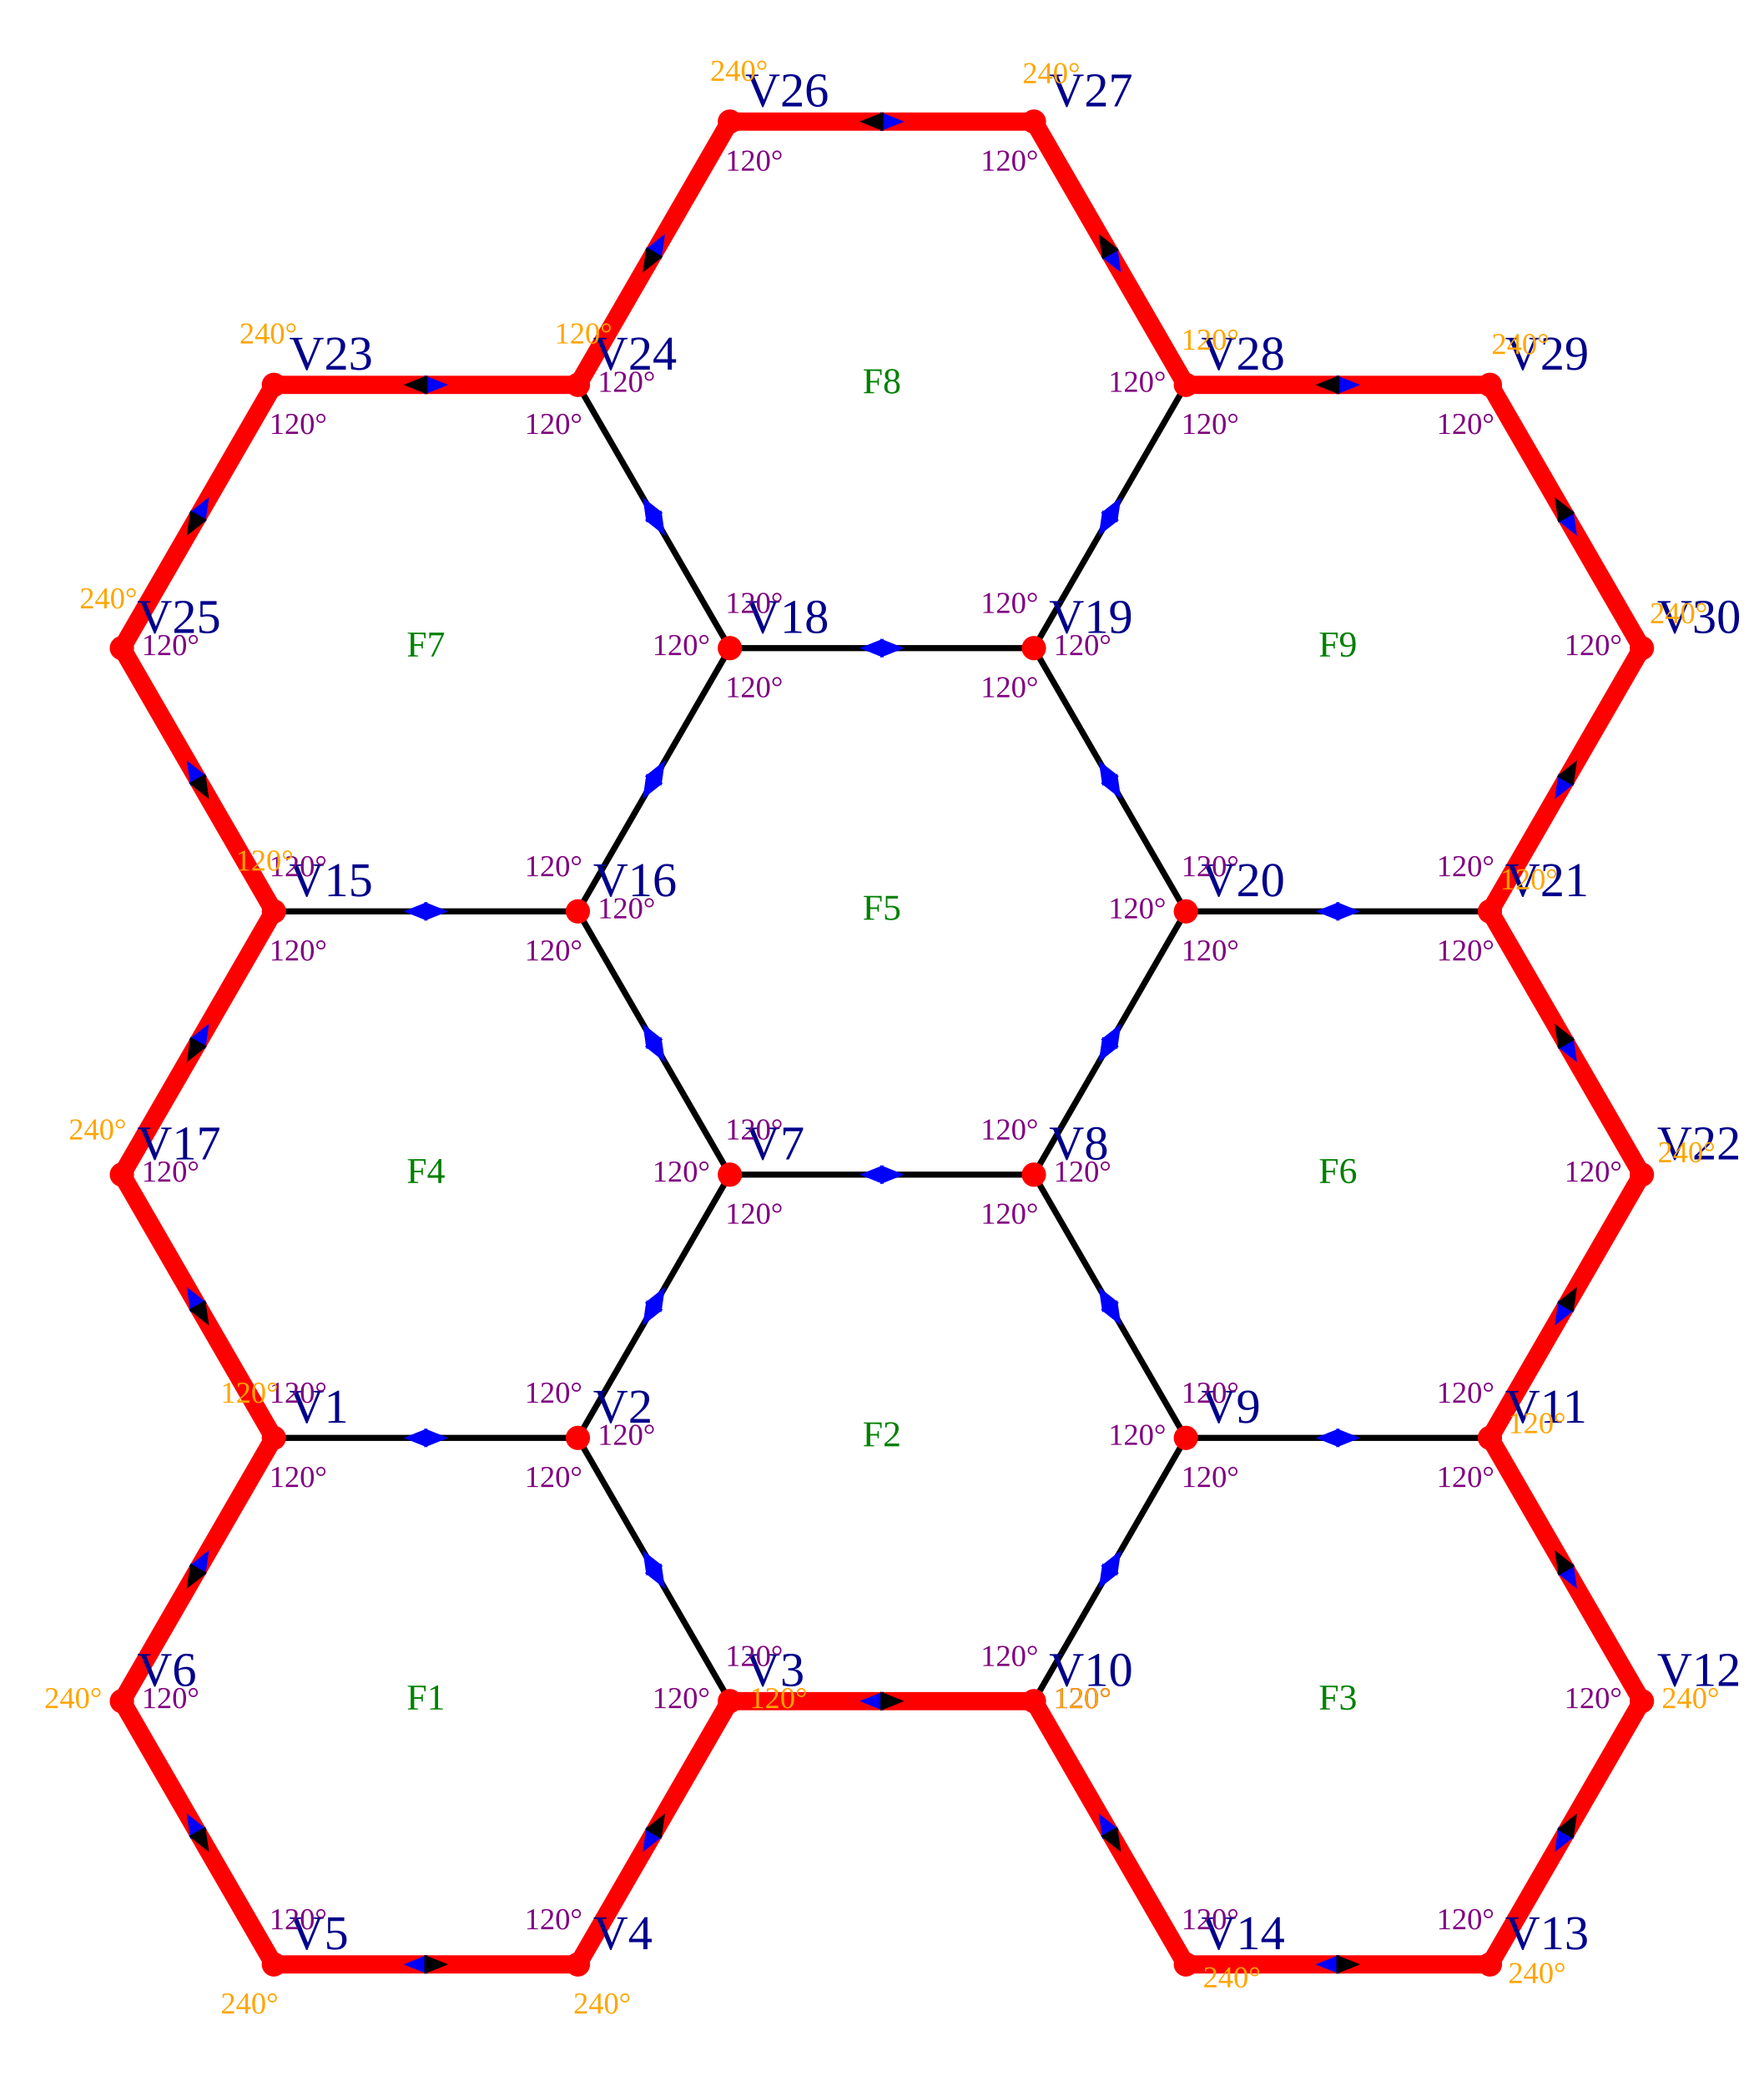
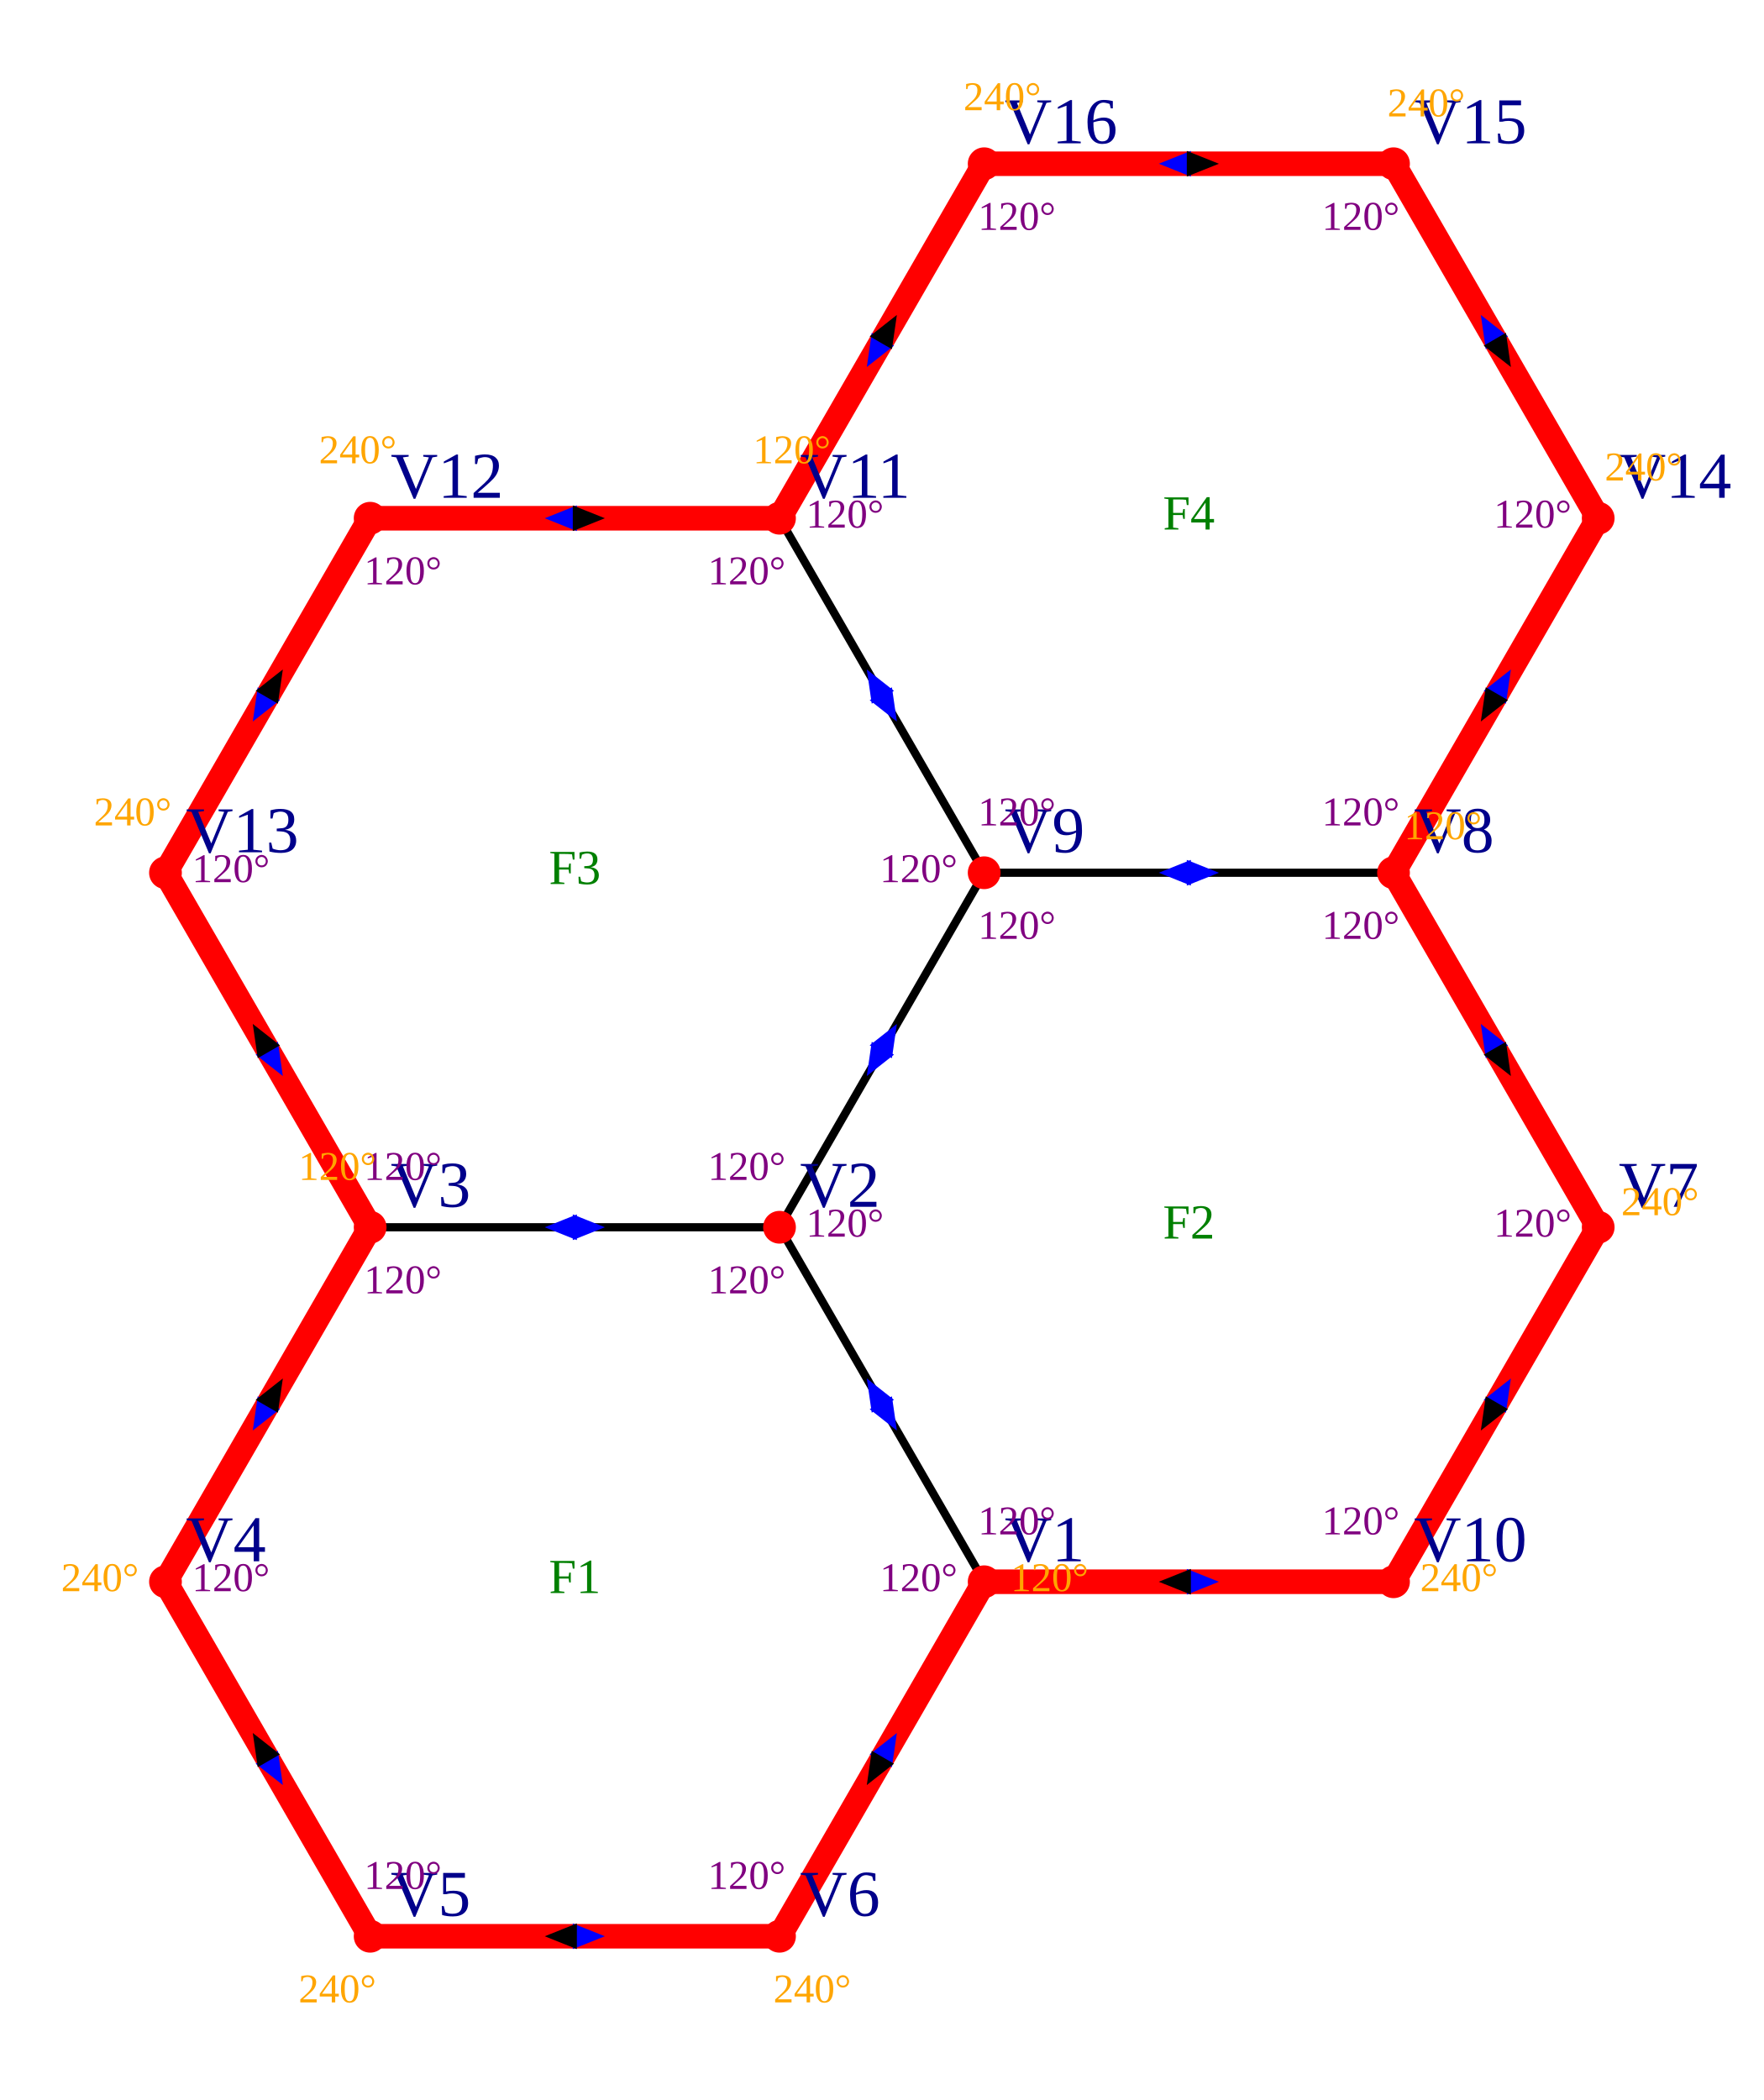
- <svg xmlns="http://www.w3.org/2000/svg" width="290" height="343" viewBox="-70 -279.808 290 343.109">
+ <svg xmlns="http://www.w3.org/2000/svg" width="215" height="256" viewBox="-70 -193.205 215 256.506">
  <g>
    <g stroke-width="1.0" stroke="black">
-       <line x1="-25" y1="-43.301" x2="25" y2="-43.301" />
-       <line x1="25" y1="-43.301" x2="50" y2="0" />
-       <line x1="50" y1="0" x2="25" y2="43.301" />
-       <line x1="25" y1="43.301" x2="-25" y2="43.301" />
-       <line x1="-25" y1="43.301" x2="-50" y2="0" />
-       <line x1="-50" y1="0" x2="-25" y2="-43.301" />
-       <line x1="50" y1="-86.603" x2="100" y2="-86.603" />
-       <line x1="100" y1="-86.603" x2="125" y2="-43.301" />
-       <line x1="125" y1="-43.301" x2="100" y2="0" />
-       <line x1="100" y1="0" x2="50" y2="0" />
-       <line x1="25" y1="-43.301" x2="50" y2="-86.603" />
-       <line x1="125" y1="-43.301" x2="175" y2="-43.301" />
-       <line x1="175" y1="-43.301" x2="200" y2="0" />
-       <line x1="200" y1="0" x2="175" y2="43.301" />
-       <line x1="175" y1="43.301" x2="125" y2="43.301" />
-       <line x1="125" y1="43.301" x2="100" y2="0" />
-       <line x1="-25" y1="-129.904" x2="25" y2="-129.904" />
-       <line x1="25" y1="-129.904" x2="50" y2="-86.603" />
-       <line x1="-25" y1="-43.301" x2="-50" y2="-86.603" />
-       <line x1="-50" y1="-86.603" x2="-25" y2="-129.904" />
-       <line x1="50" y1="-173.205" x2="100" y2="-173.205" />
-       <line x1="100" y1="-173.205" x2="125" y2="-129.904" />
-       <line x1="125" y1="-129.904" x2="100" y2="-86.603" />
-       <line x1="25" y1="-129.904" x2="50" y2="-173.205" />
-       <line x1="125" y1="-129.904" x2="175" y2="-129.904" />
-       <line x1="175" y1="-129.904" x2="200" y2="-86.603" />
-       <line x1="200" y1="-86.603" x2="175" y2="-43.301" />
-       <line x1="-25" y1="-216.506" x2="25" y2="-216.506" />
-       <line x1="25" y1="-216.506" x2="50" y2="-173.205" />
-       <line x1="-25" y1="-129.904" x2="-50" y2="-173.205" />
-       <line x1="-50" y1="-173.205" x2="-25" y2="-216.506" />
-       <line x1="50" y1="-259.808" x2="100" y2="-259.808" />
-       <line x1="100" y1="-259.808" x2="125" y2="-216.506" />
-       <line x1="125" y1="-216.506" x2="100" y2="-173.205" />
-       <line x1="25" y1="-216.506" x2="50" y2="-259.808" />
-       <line x1="125" y1="-216.506" x2="175" y2="-216.506" />
-       <line x1="175" y1="-216.506" x2="200" y2="-173.205" />
-       <line x1="200" y1="-173.205" x2="175" y2="-129.904" />
+       <line x1="25" y1="-43.301" x2="-25" y2="-43.301" />
+       <line x1="25" y1="-129.904" x2="-25" y2="-129.904" />
+       <line x1="50" y1="-173.205" x2="25" y2="-129.904" />
+       <line x1="50" y1="0" x2="25" y2="-43.301" />
+       <line x1="-25" y1="-43.301" x2="-50" y2="0" />
+       <line x1="125" y1="-129.904" x2="100" y2="-173.205" />
+       <line x1="100" y1="0" x2="125" y2="-43.301" />
+       <line x1="50" y1="0" x2="100" y2="0" />
+       <line x1="-25" y1="43.301" x2="25" y2="43.301" />
+       <line x1="50" y1="-86.603" x2="25" y2="-129.904" />
+       <line x1="-50" y1="0" x2="-25" y2="43.301" />
+       <line x1="100" y1="-86.603" x2="50" y2="-86.603" />
+       <line x1="-25" y1="-129.904" x2="-50" y2="-86.603" />
+       <line x1="100" y1="-86.603" x2="125" y2="-129.904" />
+       <line x1="25" y1="43.301" x2="50" y2="0" />
+       <line x1="100" y1="-173.205" x2="50" y2="-173.205" />
+       <line x1="-50" y1="-86.603" x2="-25" y2="-43.301" />
+       <line x1="125" y1="-43.301" x2="100" y2="-86.603" />
+       <line x1="50" y1="-86.603" x2="25" y2="-43.301" />
    </g>
    <g fill="none" stroke-width="3.0" stroke="red">
-       <polygon points="-25,-129.904 -50,-173.205 -25,-216.506 25,-216.506 50,-259.808 100,-259.808 125,-216.506 175,-216.506 200,-173.205 175,-129.904 200,-86.603 175,-43.301 200,0 175,43.301 125,43.301 100,0 50,0 25,43.301 -25,43.301 -50,0 -25,-43.301 -50,-86.603">
+       <polygon points="-25,-129.904 25,-129.904 50,-173.205 100,-173.205 125,-129.904 100,-86.603 125,-43.301 100,0 50,0 25,43.301 -25,43.301 -50,0 -25,-43.301 -50,-86.603">
            </polygon>
    </g>
    <g stroke-width="0.5" stroke="blue" fill="blue">
+       <polygon points="36,-24.249 36.461,-21.051 38.539,-22.251" />
+       <polygon points="-3,-43.301 -0,-42.101 0,-44.501" />
+       <polygon points="-39,-19.053 -36.461,-21.051 -38.539,-22.251" />
+       <polygon points="-36,24.249 -36.461,21.051 -38.539,22.251" />
+       <polygon points="3,43.301 0,42.101 -0,44.501" />
+       <polygon points="39,19.053 36.461,21.051 38.539,22.251" />
+       <polygon points="111,-67.55 111.461,-64.352 113.539,-65.552" />
+       <polygon points="72,-86.603 75,-85.403 75,-87.803" />
+       <polygon points="36,-62.354 38.539,-64.352 36.461,-65.552" />
+       <polygon points="39,-19.053 38.539,-22.251 36.461,-21.051" />
+       <polygon points="78,0 75,-1.2 75,1.2" />
+       <polygon points="114,-24.249 111.461,-22.251 113.539,-21.051" />
+       <polygon points="36,-110.851 36.461,-107.653 38.539,-108.853" />
+       <polygon points="-3,-129.904 -0,-128.704 0,-131.104" />
+       <polygon points="-39,-105.655 -36.461,-107.653 -38.539,-108.853" />
+       <polygon points="-36,-62.354 -36.461,-65.552 -38.539,-64.352" />
      <polygon points="3,-43.301 0,-44.501 -0,-42.101" />
-       <polygon points="39,-19.053 38.539,-22.251 36.461,-21.051" />
+       <polygon points="39,-67.55 36.461,-65.552 38.539,-64.352" />
+       <polygon points="111,-154.153 111.461,-150.954 113.539,-152.154" />
+       <polygon points="72,-173.205 75,-172.005 75,-174.405" />
+       <polygon points="36,-148.956 38.539,-150.954 36.461,-152.154" />
+       <polygon points="39,-105.655 38.539,-108.853 36.461,-107.653" />
+       <polygon points="78,-86.603 75,-87.803 75,-85.403" />
+       <polygon points="114,-110.851 111.461,-108.853 113.539,-107.653" />
+     </g>
+     <g stroke-width="0.5" stroke="black" fill="black">
+       <polygon points="3,-129.904 0,-131.104 -0,-128.704" />
+       <polygon points="39,-154.153 36.461,-152.154 38.539,-150.954" />
+       <polygon points="78,-173.205 75,-174.405 75,-172.005" />
+       <polygon points="114,-148.956 113.539,-152.154 111.461,-150.954" />
+       <polygon points="111,-105.655 113.539,-107.653 111.461,-108.853" />
+       <polygon points="114,-62.354 113.539,-65.552 111.461,-64.352" />
+       <polygon points="111,-19.053 113.539,-21.051 111.461,-22.251" />
+       <polygon points="72,-0 75,1.2 75,-1.2" />
      <polygon points="36,24.249 38.539,22.251 36.461,21.051" />
      <polygon points="-3,43.301 -0,44.501 0,42.101" />
      <polygon points="-39,19.053 -38.539,22.251 -36.461,21.051" />
      <polygon points="-36,-24.249 -38.539,-22.251 -36.461,-21.051" />
-       <polygon points="78,-86.603 75,-87.803 75,-85.403" />
-       <polygon points="114,-62.354 113.539,-65.552 111.461,-64.352" />
-       <polygon points="111,-19.053 113.539,-21.051 111.461,-22.251" />
-       <polygon points="72,-0 75,1.2 75,-1.2" />
-       <polygon points="36,-24.249 36.461,-21.051 38.539,-22.251" />
-       <polygon points="39,-67.55 36.461,-65.552 38.539,-64.352" />
-       <polygon points="153,-43.301 150,-44.501 150,-42.101" />
-       <polygon points="189,-19.053 188.539,-22.251 186.461,-21.051" />
-       <polygon points="186,24.249 188.539,22.251 186.461,21.051" />
-       <polygon points="147,43.301 150,44.501 150,42.101" />
-       <polygon points="111,19.053 111.461,22.251 113.539,21.051" />
-       <polygon points="114,-24.249 111.461,-22.251 113.539,-21.051" />
-       <polygon points="3,-129.904 0,-131.104 -0,-128.704" />
-       <polygon points="39,-105.655 38.539,-108.853 36.461,-107.653" />
-       <polygon points="36,-62.354 38.539,-64.352 36.461,-65.552" />
-       <polygon points="-3,-43.301 -0,-42.101 0,-44.501" />
      <polygon points="-39,-67.55 -38.539,-64.352 -36.461,-65.552" />
      <polygon points="-36,-110.851 -38.539,-108.853 -36.461,-107.653" />
-       <polygon points="78,-173.205 75,-174.405 75,-172.005" />
-       <polygon points="114,-148.956 113.539,-152.154 111.461,-150.954" />
-       <polygon points="111,-105.655 113.539,-107.653 111.461,-108.853" />
-       <polygon points="72,-86.603 75,-85.403 75,-87.803" />
-       <polygon points="36,-110.851 36.461,-107.653 38.539,-108.853" />
-       <polygon points="39,-154.153 36.461,-152.154 38.539,-150.954" />
-       <polygon points="153,-129.904 150,-131.104 150,-128.704" />
-       <polygon points="189,-105.655 188.539,-108.853 186.461,-107.653" />
-       <polygon points="186,-62.354 188.539,-64.352 186.461,-65.552" />
-       <polygon points="147,-43.301 150,-42.101 150,-44.501" />
-       <polygon points="111,-67.55 111.461,-64.352 113.539,-65.552" />
-       <polygon points="114,-110.851 111.461,-108.853 113.539,-107.653" />
-       <polygon points="3,-216.506 0,-217.706 -0,-215.306" />
-       <polygon points="39,-192.258 38.539,-195.456 36.461,-194.256" />
-       <polygon points="36,-148.956 38.539,-150.954 36.461,-152.154" />
-       <polygon points="-3,-129.904 -0,-128.704 0,-131.104" />
-       <polygon points="-39,-154.153 -38.539,-150.954 -36.461,-152.154" />
-       <polygon points="-36,-197.454 -38.539,-195.456 -36.461,-194.256" />
-       <polygon points="78,-259.808 75,-261.008 75,-258.608" />
-       <polygon points="114,-235.559 113.539,-238.757 111.461,-237.557" />
-       <polygon points="111,-192.258 113.539,-194.256 111.461,-195.456" />
-       <polygon points="72,-173.205 75,-172.005 75,-174.405" />
-       <polygon points="36,-197.454 36.461,-194.256 38.539,-195.456" />
-       <polygon points="39,-240.755 36.461,-238.757 38.539,-237.557" />
-       <polygon points="153,-216.506 150,-217.706 150,-215.306" />
-       <polygon points="189,-192.258 188.539,-195.456 186.461,-194.256" />
-       <polygon points="186,-148.956 188.539,-150.954 186.461,-152.154" />
-       <polygon points="147,-129.904 150,-128.704 150,-131.104" />
-       <polygon points="111,-154.153 111.461,-150.954 113.539,-152.154" />
-       <polygon points="114,-197.454 111.461,-195.456 113.539,-194.256" />
-     </g>
-     <g stroke-width="0.5" stroke="black" fill="black">
-       <polygon points="-39,-105.655 -36.461,-107.653 -38.539,-108.853" />
-       <polygon points="-36,-148.956 -36.461,-152.154 -38.539,-150.954" />
-       <polygon points="-39,-192.258 -36.461,-194.256 -38.539,-195.456" />
-       <polygon points="-3,-216.506 -0,-215.306 0,-217.706" />
-       <polygon points="36,-235.559 38.539,-237.557 36.461,-238.757" />
-       <polygon points="72,-259.808 75,-258.608 75,-261.008" />
-       <polygon points="111,-240.755 111.461,-237.557 113.539,-238.757" />
-       <polygon points="147,-216.506 150,-215.306 150,-217.706" />
-       <polygon points="186,-197.454 186.461,-194.256 188.539,-195.456" />
-       <polygon points="189,-154.153 186.461,-152.154 188.539,-150.954" />
-       <polygon points="186,-110.851 186.461,-107.653 188.539,-108.853" />
-       <polygon points="189,-67.55 186.461,-65.552 188.539,-64.352" />
-       <polygon points="186,-24.249 186.461,-21.051 188.539,-22.251" />
-       <polygon points="189,19.053 186.461,21.051 188.539,22.251" />
-       <polygon points="153,43.301 150,42.101 150,44.501" />
-       <polygon points="114,24.249 113.539,21.051 111.461,22.251" />
-       <polygon points="78,0 75,-1.2 75,1.2" />
-       <polygon points="39,19.053 36.461,21.051 38.539,22.251" />
-       <polygon points="3,43.301 0,42.101 -0,44.501" />
-       <polygon points="-36,24.249 -36.461,21.051 -38.539,22.251" />
-       <polygon points="-39,-19.053 -36.461,-21.051 -38.539,-22.251" />
-       <polygon points="-36,-62.354 -36.461,-65.552 -38.539,-64.352" />
    </g>
    <g fill="red">
-       <circle cx="-25" cy="-216.506" r="2.0" />
      <circle cx="-50" cy="0" r="2.0" />
-       <circle cx="125" cy="43.301" r="2.0" />
+       <circle cx="-25" cy="43.301" r="2.0" />
+       <circle cx="50" cy="0" r="2.0" />
+       <circle cx="100" cy="0" r="2.0" />
+       <circle cx="125" cy="-43.301" r="2.0" />
+       <circle cx="25" cy="43.301" r="2.0" />
+       <circle cx="100" cy="-173.205" r="2.0" />
+       <circle cx="50" cy="-86.603" r="2.0" />
+       <circle cx="-50" cy="-86.603" r="2.0" />
+       <circle cx="-25" cy="-43.301" r="2.0" />
+       <circle cx="50" cy="-173.205" r="2.0" />
+       <circle cx="125" cy="-129.904" r="2.0" />
+       <circle cx="100" cy="-86.603" r="2.0" />
      <circle cx="25" cy="-129.904" r="2.0" />
-       <circle cx="125" cy="-43.301" r="2.0" />
-       <circle cx="175" cy="-216.506" r="2.0" />
-       <circle cx="50" cy="-173.205" r="2.0" />
-       <circle cx="200" cy="-173.205" r="2.0" />
-       <circle cx="200" cy="-86.603" r="2.0" />
-       <circle cx="25" cy="-216.506" r="2.0" />
-       <circle cx="25" cy="43.301" r="2.0" />
-       <circle cx="100" cy="0" r="2.0" />
-       <circle cx="50" cy="-86.603" r="2.0" />
-       <circle cx="175" cy="-129.904" r="2.0" />
      <circle cx="25" cy="-43.301" r="2.0" />
-       <circle cx="175" cy="43.301" r="2.0" />
-       <circle cx="100" cy="-259.808" r="2.0" />
-       <circle cx="175" cy="-43.301" r="2.0" />
-       <circle cx="125" cy="-216.506" r="2.0" />
-       <circle cx="100" cy="-173.205" r="2.0" />
-       <circle cx="-25" cy="-43.301" r="2.0" />
-       <circle cx="-50" cy="-86.603" r="2.0" />
-       <circle cx="-25" cy="43.301" r="2.0" />
-       <circle cx="50" cy="-259.808" r="2.0" />
-       <circle cx="-50" cy="-173.205" r="2.0" />
-       <circle cx="100" cy="-86.603" r="2.0" />
      <circle cx="-25" cy="-129.904" r="2.0" />
-       <circle cx="200" cy="0" r="2.0" />
-       <circle cx="50" cy="0" r="2.0" />
-       <circle cx="125" cy="-129.904" r="2.0" />
    </g>
    <g fill="darkblue" font-size="8">
-       <text x="-22.5" y="-219.006">V23</text>
-       <text x="-47.5" y="-2.5">V6</text>
-       <text x="127.5" y="40.801">V14</text>
-       <text x="27.5" y="-132.404">V16</text>
-       <text x="127.5" y="-45.801">V9</text>
-       <text x="177.5" y="-219.006">V29</text>
-       <text x="52.5" y="-175.705">V18</text>
-       <text x="202.5" y="-175.705">V30</text>
-       <text x="202.5" y="-89.103">V22</text>
-       <text x="27.5" y="-219.006">V24</text>
-       <text x="27.5" y="40.801">V4</text>
+       <text x="-47.5" y="-2.5">V4</text>
+       <text x="-22.5" y="40.801">V5</text>
+       <text x="52.5" y="-2.5">V1</text>
      <text x="102.5" y="-2.5">V10</text>
-       <text x="52.5" y="-89.103">V7</text>
-       <text x="177.5" y="-132.404">V21</text>
+       <text x="127.5" y="-45.801">V7</text>
+       <text x="27.5" y="40.801">V6</text>
+       <text x="102.5" y="-175.705">V15</text>
+       <text x="52.5" y="-89.103">V9</text>
+       <text x="-47.5" y="-89.103">V13</text>
+       <text x="-22.5" y="-45.801">V3</text>
+       <text x="52.5" y="-175.705">V16</text>
+       <text x="127.5" y="-132.404">V14</text>
+       <text x="102.5" y="-89.103">V8</text>
+       <text x="27.5" y="-132.404">V11</text>
      <text x="27.5" y="-45.801">V2</text>
-       <text x="177.5" y="40.801">V13</text>
-       <text x="102.5" y="-262.308">V27</text>
-       <text x="177.5" y="-45.801">V11</text>
-       <text x="127.5" y="-219.006">V28</text>
-       <text x="102.5" y="-175.705">V19</text>
-       <text x="-22.5" y="-45.801">V1</text>
-       <text x="-47.5" y="-89.103">V17</text>
-       <text x="-22.5" y="40.801">V5</text>
-       <text x="52.5" y="-262.308">V26</text>
-       <text x="-47.5" y="-175.705">V25</text>
-       <text x="102.5" y="-89.103">V8</text>
-       <text x="-22.5" y="-132.404">V15</text>
-       <text x="202.5" y="-2.5">V12</text>
-       <text x="52.5" y="-2.5">V3</text>
-       <text x="127.5" y="-132.404">V20</text>
+       <text x="-22.5" y="-132.404">V12</text>
    </g>
    <g dominant-baseline="middle" text-anchor="middle" fill="green" font-size="6">
      <text x="0" y="0">F1</text>
      <text x="75" y="-43.301">F2</text>
-       <text x="150" y="0">F3</text>
-       <text x="0" y="-86.603">F4</text>
-       <text x="75" y="-129.904">F5</text>
-       <text x="150" y="-86.603">F6</text>
-       <text x="0" y="-173.205">F7</text>
-       <text x="75" y="-216.506">F8</text>
-       <text x="150" y="-173.205">F9</text>
+       <text x="0" y="-86.603">F3</text>
+       <text x="75" y="-129.904">F4</text>
    </g>
    <g dominant-baseline="middle" text-anchor="middle" fill="purple" font-size="5">
+       <text x="42" y="-0">120°</text>
+       <text x="21" y="-36.373">120°</text>
      <text x="-21" y="-36.373">120°</text>
-       <text x="21" y="-36.373">120°</text>
-       <text x="42" y="-0">120°</text>
+       <text x="-42" y="0">120°</text>
+       <text x="-21" y="36.373">120°</text>
      <text x="21" y="36.373">120°</text>
-       <text x="-21" y="36.373">120°</text>
-       <text x="-42" y="0">120°</text>
+       <text x="117" y="-43.301">120°</text>
+       <text x="96" y="-79.674">120°</text>
      <text x="54" y="-79.674">120°</text>
-       <text x="96" y="-79.674">120°</text>
-       <text x="117" y="-43.301">120°</text>
+       <text x="33" y="-43.301">120°</text>
+       <text x="54" y="-6.928">120°</text>
      <text x="96" y="-6.928">120°</text>
-       <text x="54" y="-6.928">120°</text>
-       <text x="33" y="-43.301">120°</text>
-       <text x="129" y="-36.373">120°</text>
-       <text x="171" y="-36.373">120°</text>
-       <text x="192" y="-0">120°</text>
-       <text x="171" y="36.373">120°</text>
-       <text x="129" y="36.373">120°</text>
-       <text x="108" y="0">120°</text>
+       <text x="42" y="-86.603">120°</text>
+       <text x="21" y="-122.976">120°</text>
      <text x="-21" y="-122.976">120°</text>
-       <text x="21" y="-122.976">120°</text>
-       <text x="42" y="-86.603">120°</text>
+       <text x="-42" y="-86.603">120°</text>
+       <text x="-21" y="-50.229">120°</text>
      <text x="21" y="-50.229">120°</text>
-       <text x="-21" y="-50.229">120°</text>
-       <text x="-42" y="-86.603">120°</text>
+       <text x="117" y="-129.904">120°</text>
+       <text x="96" y="-166.277">120°</text>
      <text x="54" y="-166.277">120°</text>
-       <text x="96" y="-166.277">120°</text>
-       <text x="117" y="-129.904">120°</text>
+       <text x="33" y="-129.904">120°</text>
+       <text x="54" y="-93.531">120°</text>
      <text x="96" y="-93.531">120°</text>
-       <text x="54" y="-93.531">120°</text>
-       <text x="33" y="-129.904">120°</text>
-       <text x="129" y="-122.976">120°</text>
-       <text x="171" y="-122.976">120°</text>
-       <text x="192" y="-86.603">120°</text>
-       <text x="171" y="-50.229">120°</text>
-       <text x="129" y="-50.229">120°</text>
-       <text x="108" y="-86.603">120°</text>
-       <text x="-21" y="-209.578">120°</text>
-       <text x="21" y="-209.578">120°</text>
-       <text x="42" y="-173.205">120°</text>
-       <text x="21" y="-136.832">120°</text>
-       <text x="-21" y="-136.832">120°</text>
-       <text x="-42" y="-173.205">120°</text>
-       <text x="54" y="-252.879">120°</text>
-       <text x="96" y="-252.879">120°</text>
-       <text x="117" y="-216.506">120°</text>
-       <text x="96" y="-180.133">120°</text>
-       <text x="54" y="-180.133">120°</text>
-       <text x="33" y="-216.506">120°</text>
-       <text x="129" y="-209.578">120°</text>
-       <text x="171" y="-209.578">120°</text>
-       <text x="192" y="-173.205">120°</text>
-       <text x="171" y="-136.832">120°</text>
-       <text x="129" y="-136.832">120°</text>
-       <text x="108" y="-173.205">120°</text>
    </g>
    <g dominant-baseline="middle" text-anchor="middle" fill="orange" font-size="5">
-       <text x="-26.512" y="-137.76">120°</text>
-       <text x="-52.219" y="-180.891">240°</text>
-       <text x="-25.918" y="-224.454">240°</text>
-       <text x="25.918" y="-224.454">120°</text>
-       <text x="51.512" y="-267.663">240°</text>
-       <text x="102.874" y="-267.274">240°</text>
-       <text x="129" y="-223.435">120°</text>
-       <text x="180.029" y="-222.728">240°</text>
-       <text x="206.047" y="-178.442">240°</text>
-       <text x="181.424" y="-134.672">120°</text>
-       <text x="207.341" y="-89.781">240°</text>
-       <text x="182.766" y="-45.223">120°</text>
-       <text x="208" y="0">240°</text>
-       <text x="182.766" y="45.223">240°</text>
-       <text x="132.559" y="45.92">240°</text>
-       <text x="108" y="0">120°</text>
+       <text x="-26.512" y="-137.76">240°</text>
+       <text x="26.512" y="-137.76">120°</text>
+       <text x="52.219" y="-180.891">240°</text>
+       <text x="104" y="-180.133">240°</text>
+       <text x="130.547" y="-135.668">240°</text>
+       <text x="106.047" y="-91.84">120°</text>
+       <text x="132.559" y="-45.92">240°</text>
+       <text x="108" y="0">240°</text>
      <text x="58" y="0">120°</text>
      <text x="29" y="50.229">240°</text>
      <text x="-29" y="50.229">240°</text>
      <text x="-58" y="0">240°</text>
      <text x="-29" y="-50.229">120°</text>
      <text x="-54" y="-93.531">240°</text>
    </g>
  </g>
</svg>
